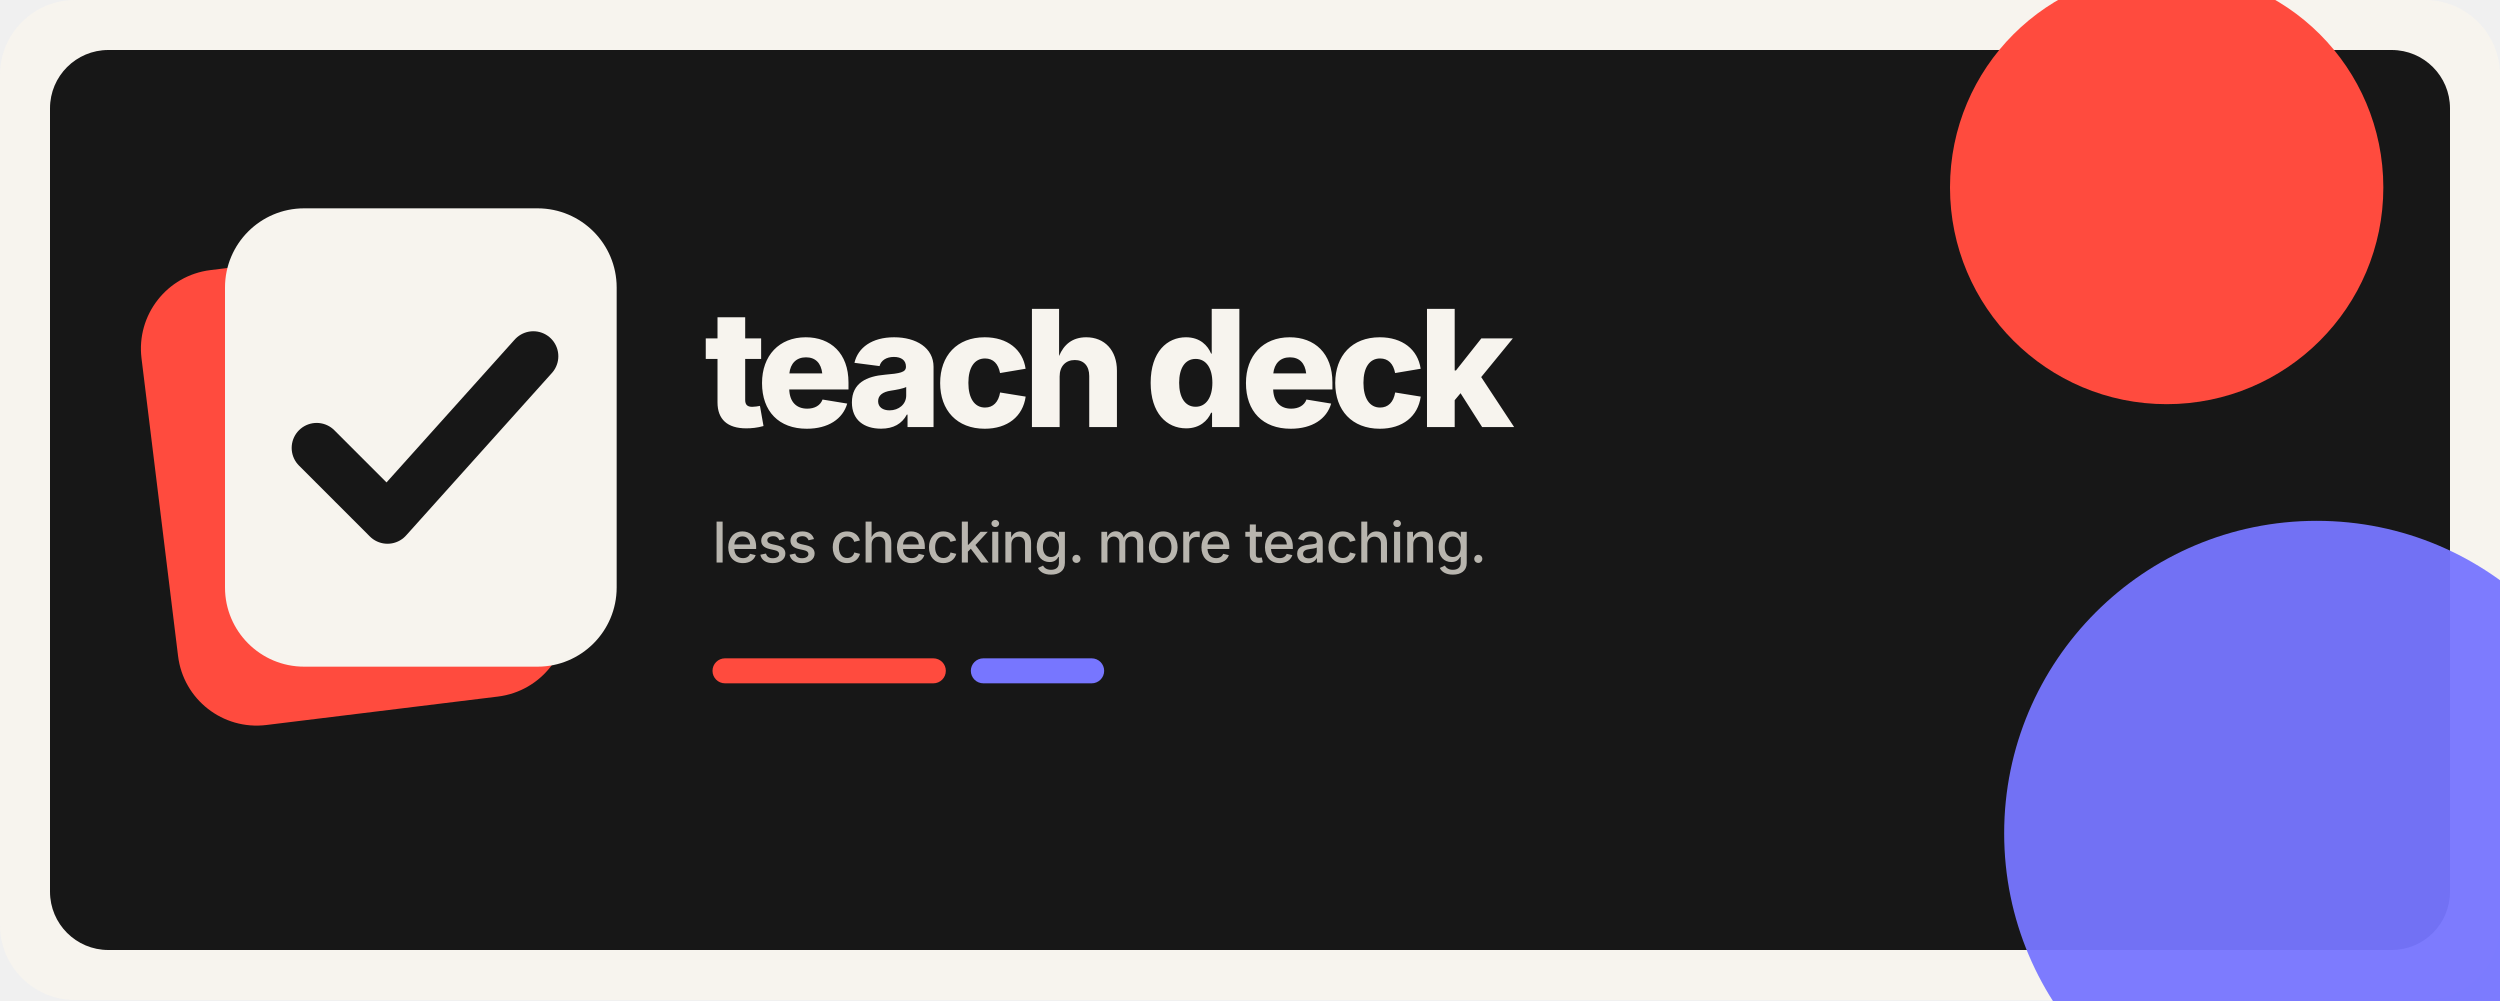
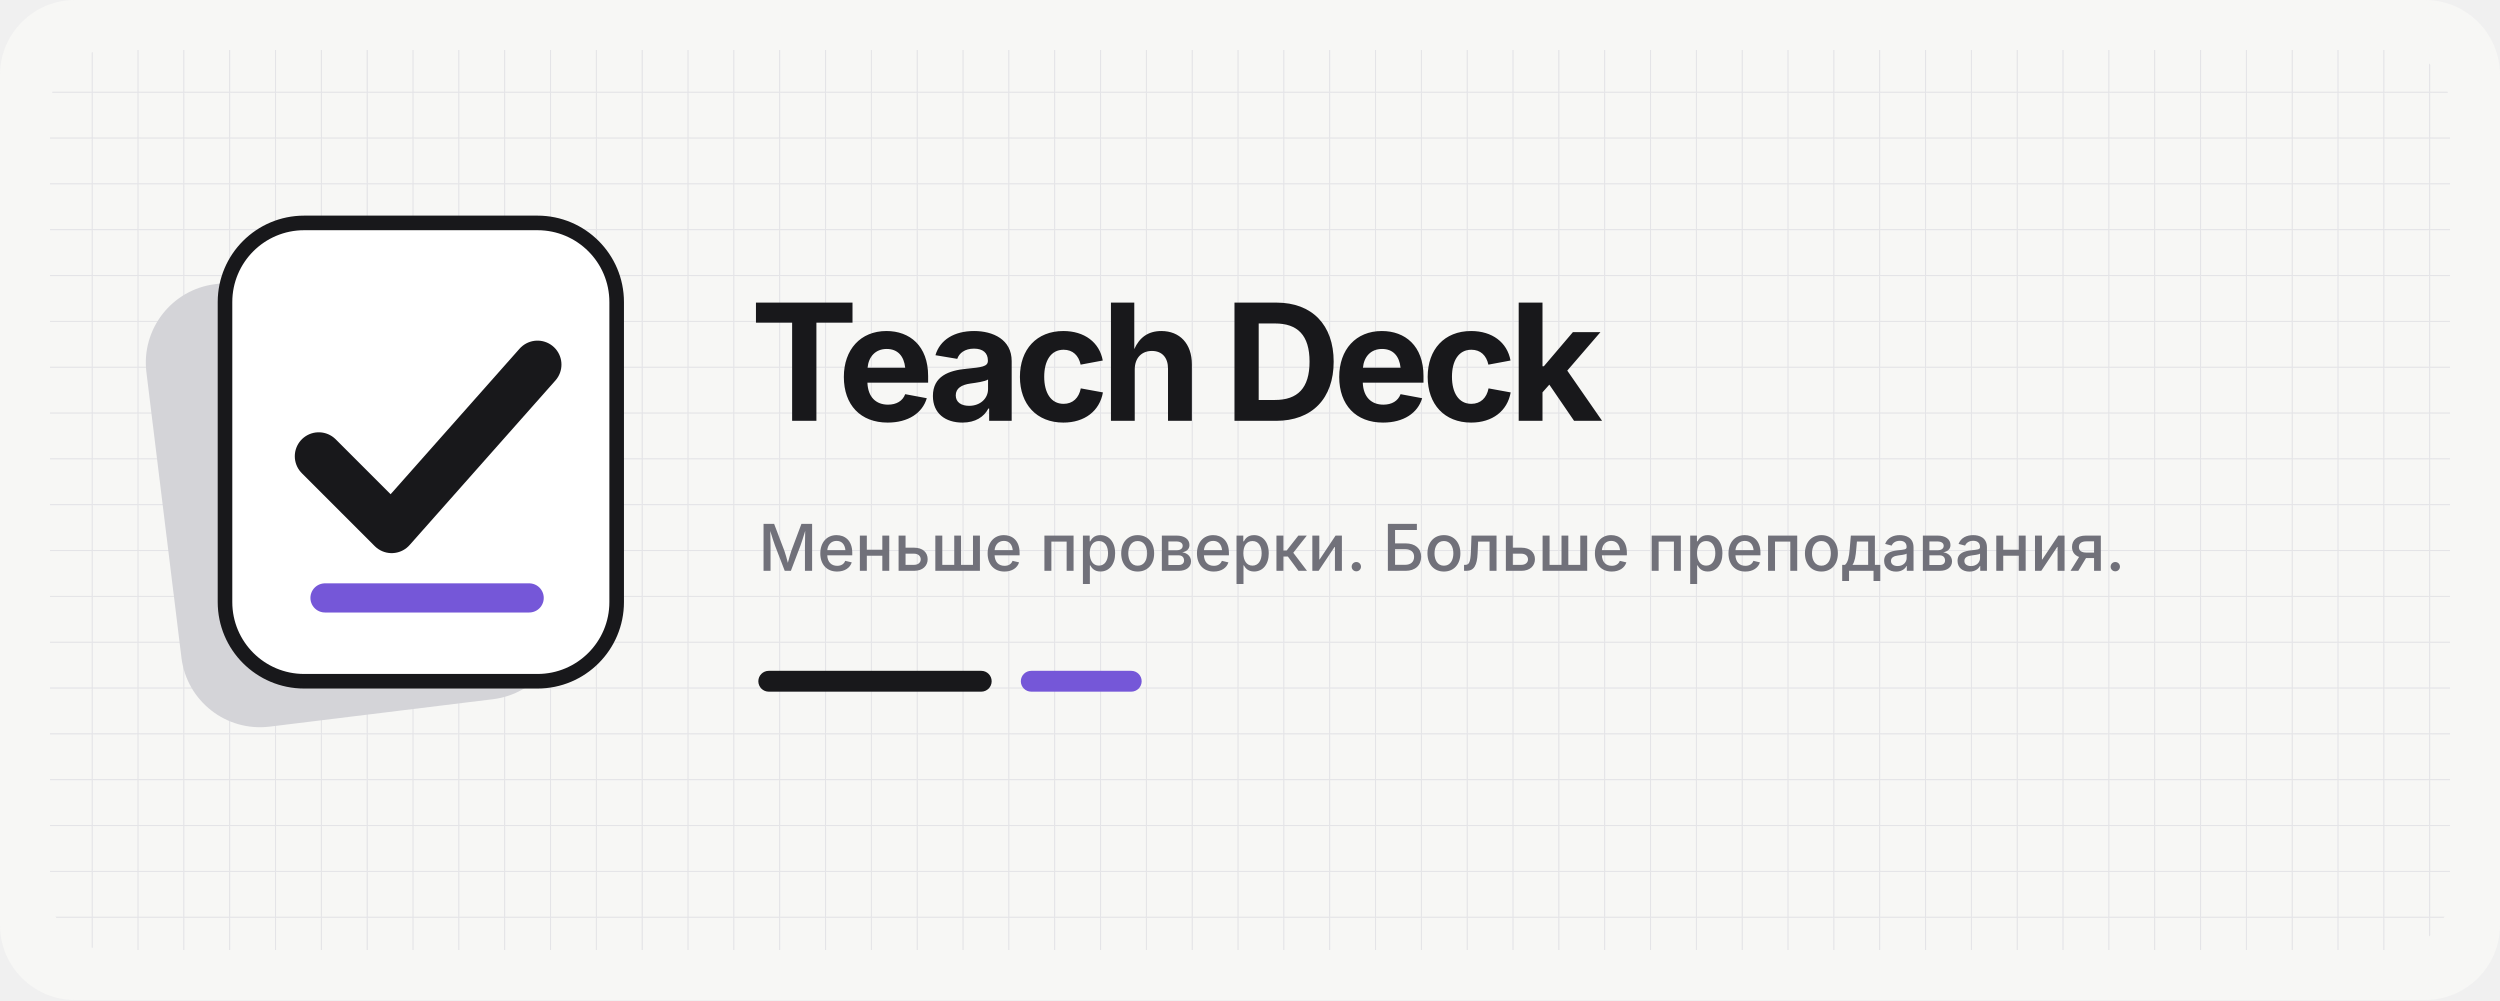
<svg xmlns="http://www.w3.org/2000/svg" width="1200" height="480" viewBox="0 0 1200 480" role="img" aria-labelledby="title desc">
-   <rect width="1200" height="480" rx="36" fill="#F7F4EE" />
-   <rect x="24" y="24" width="1152" height="432" rx="28" fill="#171717" />
-   <circle cx="1040" cy="90" r="104" fill="#FF4B3E" />
-   <circle cx="1112" cy="400" r="150" fill="#7776FF" opacity="0.95" />
-   <g transform="translate(76 82)">
-     <rect x="0" y="40" width="188" height="220" rx="38" fill="#FF4B3E" transform="rotate(-7 94 150)" />
-     <rect x="32" y="18" width="188" height="220" rx="38" fill="#F7F4EE" />
-     <path d="M76 133l34 34 70-78" fill="none" stroke="#171717" stroke-width="24" stroke-linecap="round" stroke-linejoin="round" />
+   <defs>
+     <pattern id="grid" width="22" height="22" patternUnits="userSpaceOnUse">
+       <path d="M22 0H0V22" fill="none" stroke="#E4E4E7" stroke-width="1" />
+     </pattern>
+   </defs>
+   <rect width="1200" height="480" rx="36" fill="#F7F7F5" />
+   <rect x="24" y="24" width="1152" height="432" rx="28" fill="url(#grid)" />
+   <g transform="translate(78 91)">
+     <rect x="0" y="38" width="184" height="214" rx="38" fill="#D4D4D8" transform="rotate(-7 92 145)" />
+     <rect x="30" y="16" width="188" height="220" rx="38" fill="#FFFFFF" stroke="#18181B" stroke-width="7" />
+     <path d="M75 128l35 35 70-79" fill="none" stroke="#18181B" stroke-width="23" stroke-linecap="round" stroke-linejoin="round" />
+     <path d="M78 196h98" fill="none" stroke="#7557D8" stroke-width="14" stroke-linecap="round" />
  </g>
-   <text x="338" y="205" fill="#F7F4EE" font-family="Inter, Arial, sans-serif" font-size="78" font-weight="800" letter-spacing="-4">teach deck</text>
-   <text x="342" y="270" fill="#B8B5AE" font-family="Inter, Arial, sans-serif" font-size="27" font-weight="500" letter-spacing="-0.5">less checking. more teaching.</text>
-   <rect x="342" y="316" width="112" height="12" rx="6" fill="#FF4B3E" />
-   <rect x="466" y="316" width="64" height="12" rx="6" fill="#7776FF" />
+   <text x="360" y="202" fill="#18181B" font-family="Inter, Arial, sans-serif" font-size="78" font-weight="700" letter-spacing="-4">Teach Deck</text>
+   <text x="364" y="274" fill="#71717A" font-family="Inter, Arial, sans-serif" font-size="31" font-weight="500">Меньше проверки. Больше преподавания.</text>
+   <rect x="364" y="322" width="112" height="10" rx="5" fill="#18181B" />
+   <rect x="490" y="322" width="58" height="10" rx="5" fill="#7557D8" />
</svg>
